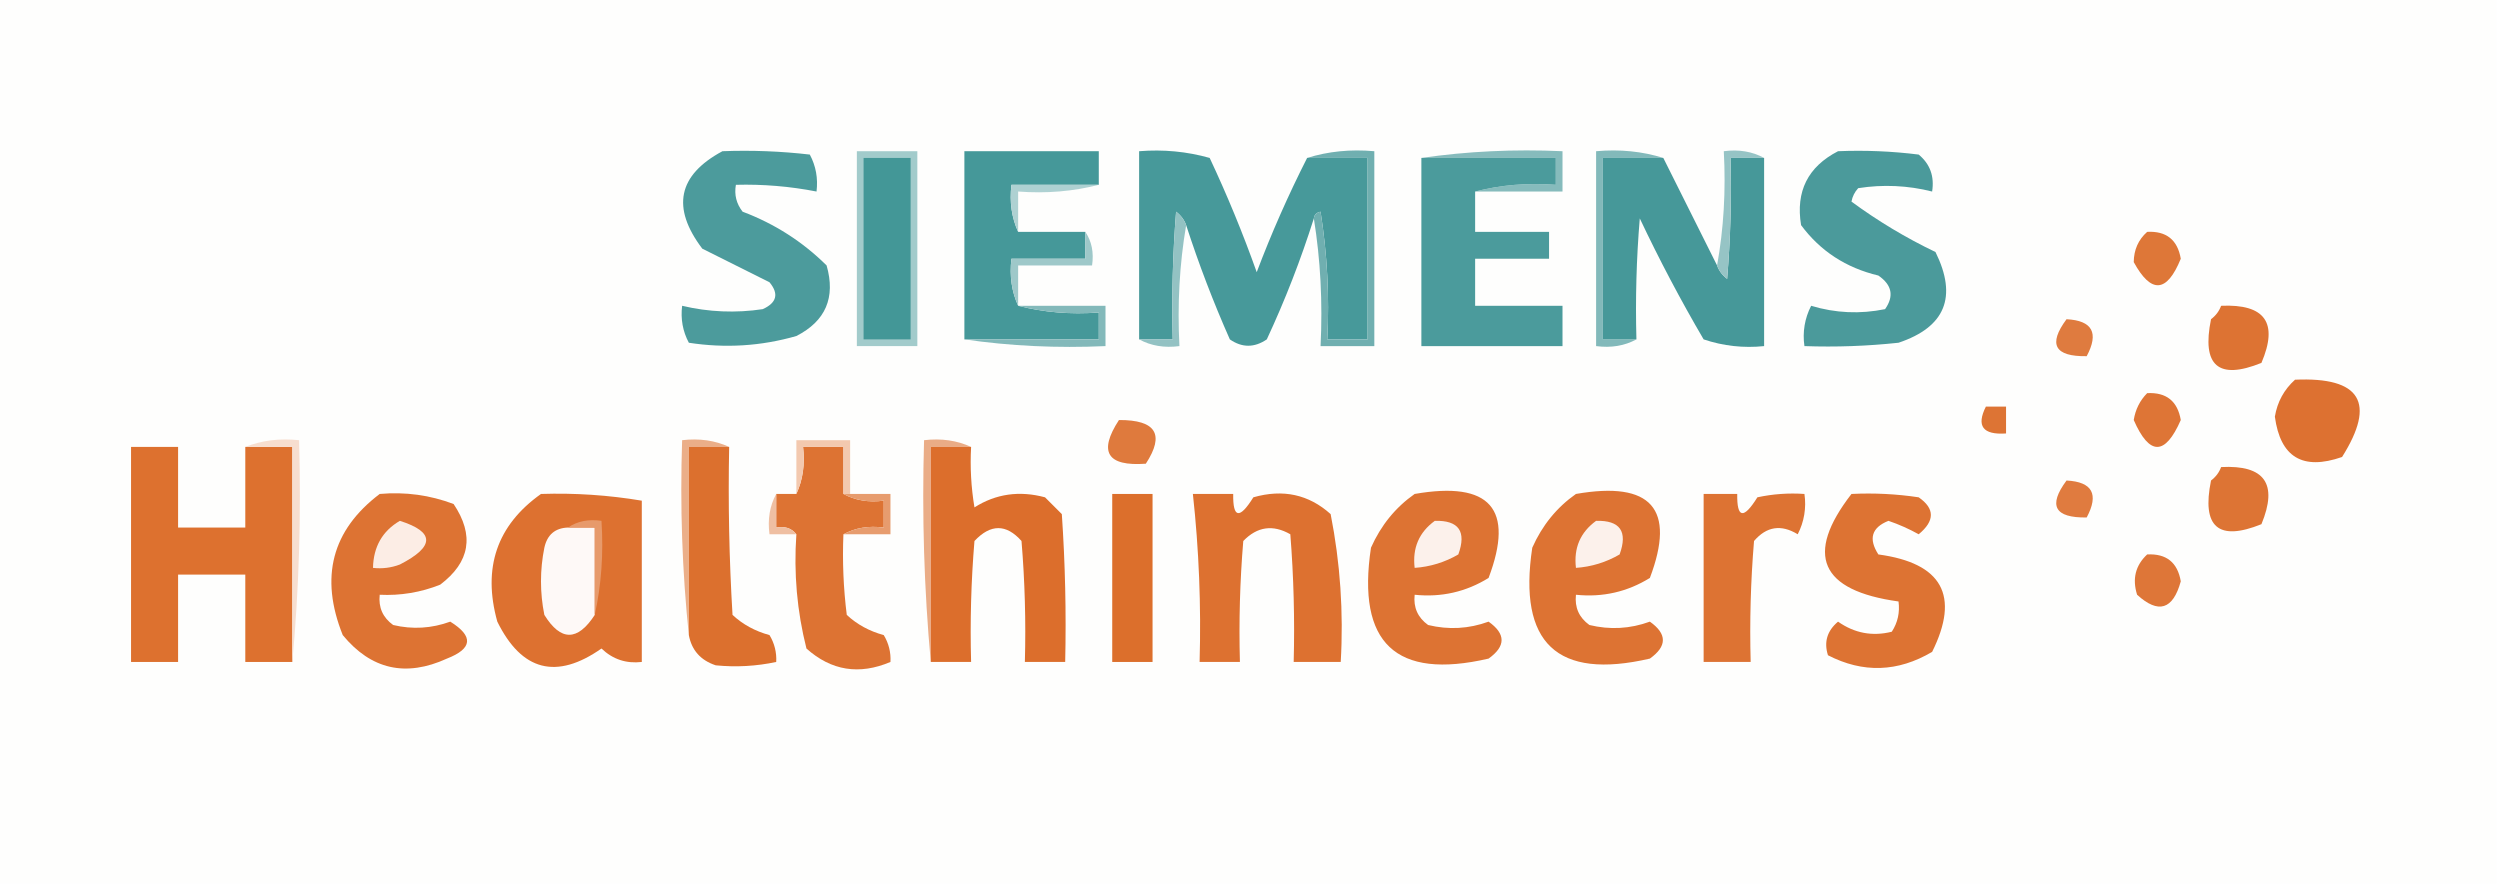
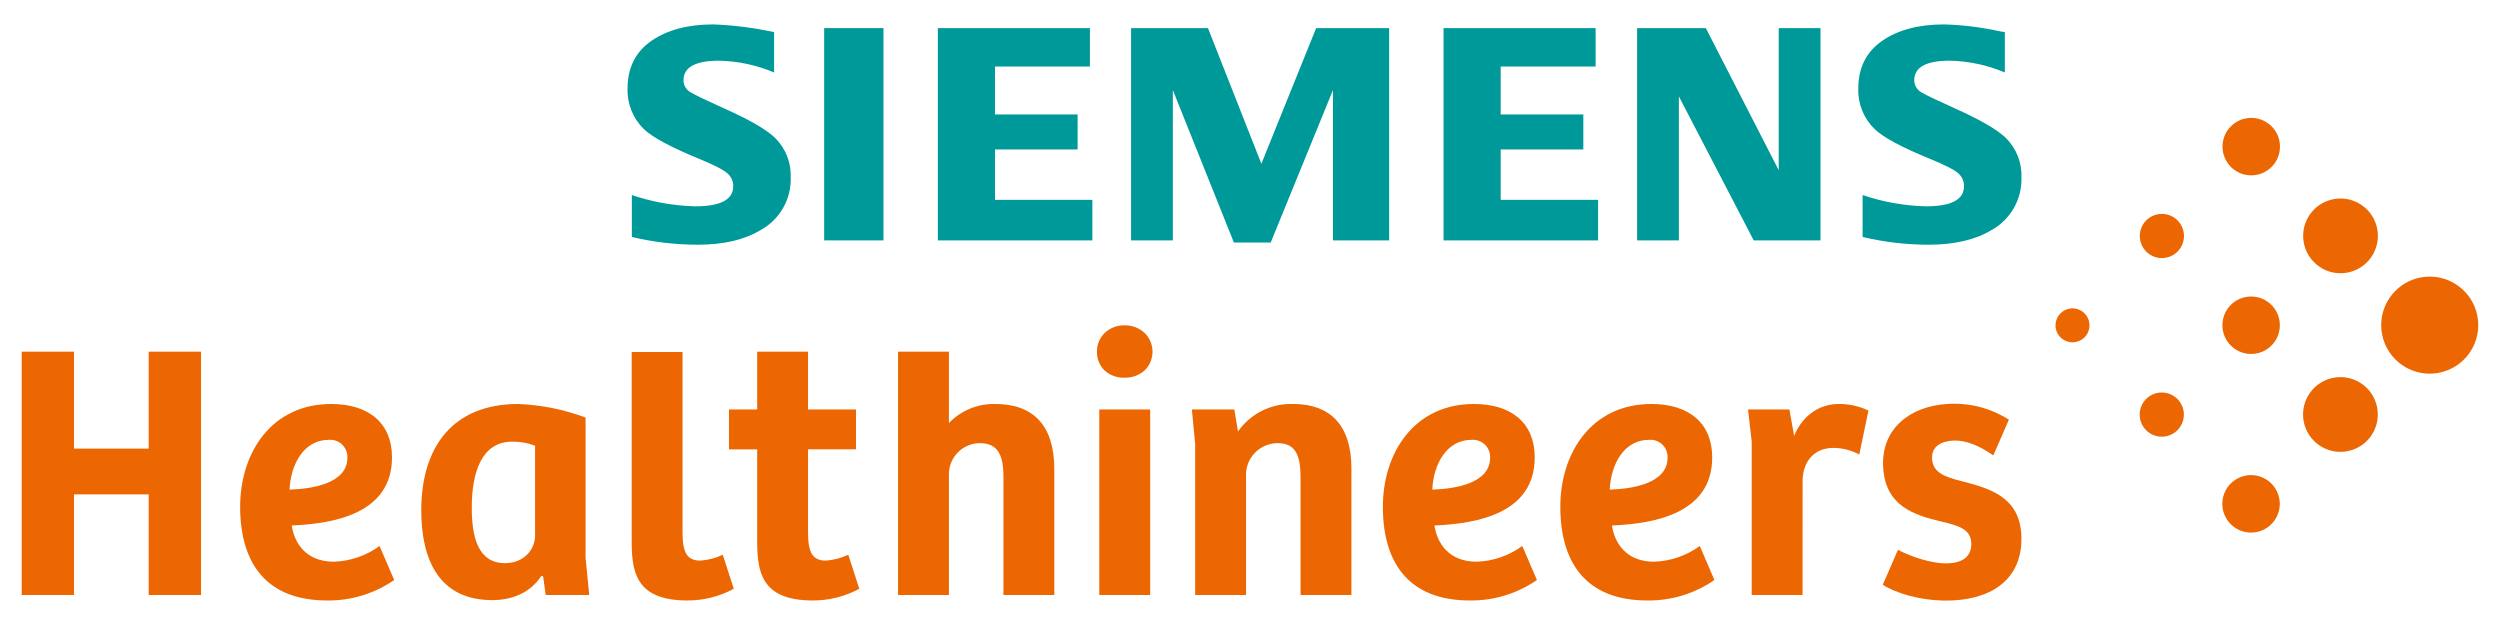
- <svg xmlns="http://www.w3.org/2000/svg" width="372" height="132" style="shape-rendering:geometricPrecision;text-rendering:geometricPrecision;image-rendering:optimizeQuality;fill-rule:evenodd;clip-rule:evenodd">
-   <path style="opacity:1" fill="#fefefd" d="M-.5-.5h372v132H-.5V-.5z" />
-   <path style="opacity:1" fill="#4c9b9c" d="M107.5 22.5a84.94 84.94 0 0 1 13 .5c.906 1.7 1.239 3.533 1 5.5a54.938 54.938 0 0 0-12-1c-.262 1.478.071 2.811 1 4 4.761 1.794 8.927 4.46 12.5 8 1.361 4.774-.139 8.274-4.5 10.5-5.246 1.506-10.579 1.84-16 1-.906-1.7-1.239-3.533-1-5.5a31.343 31.343 0 0 0 12 .5c2.092-.953 2.425-2.286 1-4l-10-5c-4.624-6.11-3.624-10.942 3-14.5z" />
-   <path style="opacity:1" fill="#86bbbc" d="M211.5 23.5c6.813-.991 13.813-1.325 21-1v6h-13c3.798-.983 7.798-1.317 12-1v-4h-20z" />
-   <path style="opacity:1" fill="#4b9a9b" d="M273.5 22.5a72.442 72.442 0 0 1 12 .5c1.692 1.4 2.359 3.234 2 5.5a27.36 27.36 0 0 0-11-.5 3.944 3.944 0 0 0-1 2 77.805 77.805 0 0 0 12.5 7.5c3.296 6.67 1.463 11.17-5.5 13.5-4.655.5-9.321.666-14 .5a9.86 9.86 0 0 1 1-6c3.608 1.093 7.275 1.26 11 .5 1.36-1.938 1.027-3.604-1-5-4.814-1.147-8.648-3.647-11.5-7.5-.824-5.018 1.009-8.685 5.5-11z" />
-   <path style="opacity:1" fill="#a2cbcb" d="M127.5 22.5h9v29h-9v-29z" />
-   <path style="opacity:1" fill="#439797" d="M128.5 23.5h7v27h-7v-27z" />
-   <path style="opacity:1" fill="#459899" d="M163.5 27.5h-13c-.302 2.56.032 4.893 1 7h10v4h-11c-.302 2.56.032 4.893 1 7 3.798.983 7.798 1.317 12 1v4h-20v-28h20v5z" />
-   <path style="opacity:1" fill="#47999a" d="M194.5 23.5h9v27h-6a91.124 91.124 0 0 0-1-19c-.607.124-.94.457-1 1a148.427 148.427 0 0 1-7 18c-1.853 1.26-3.686 1.26-5.5 0a175.367 175.367 0 0 1-6.5-17c-.283-.79-.783-1.456-1.5-2-.5 6.325-.666 12.658-.5 19h-5v-28c3.606-.29 7.106.044 10.5 1a188.444 188.444 0 0 1 7 17 171.146 171.146 0 0 1 7.5-17z" />
-   <path style="opacity:1" fill="#4b9b9c" d="M211.5 23.5h20v4c-4.202-.317-8.202.017-12 1v6h11v4h-11v7h13v6h-21v-28z" />
-   <path style="opacity:1" fill="#82b9ba" d="M247.5 23.5h-9v27h5c-1.765.961-3.765 1.295-6 1v-29c3.542-.313 6.875.02 10 1z" />
-   <path style="opacity:1" fill="#469899" d="m247.5 23.5 8 16c.283.79.783 1.456 1.5 2 .499-5.99.666-11.99.5-18h5v28a21.12 21.12 0 0 1-9-1 231.12 231.12 0 0 1-9.5-18c-.499 5.99-.666 11.99-.5 18h-5v-27h9z" />
-   <path style="opacity:1" fill="#96c4c5" d="M262.5 23.5h-5c.166 6.01-.001 12.01-.5 18-.717-.544-1.217-1.21-1.5-2 .989-5.475 1.322-11.142 1-17 2.235-.295 4.235.039 6 1z" />
-   <path style="opacity:1" fill="#aed1d2" d="M163.5 27.5c-3.798.983-7.798 1.317-12 1v6c-.968-2.107-1.302-4.44-1-7h13z" />
-   <path style="opacity:1" fill="#70afb0" d="M194.5 23.5c3.125-.98 6.458-1.313 10-1v29h-8c.323-6.522-.01-12.855-1-19 .06-.543.393-.876 1-1a91.124 91.124 0 0 1 1 19h6v-27h-9z" />
-   <path style="opacity:1" fill="#93c2c3" d="M176.5 33.5c-.99 5.81-1.323 11.81-1 18-2.235.295-4.235-.039-6-1h5c-.166-6.342 0-12.675.5-19 .717.544 1.217 1.21 1.5 2z" />
-   <path style="opacity:1" fill="#de7738" d="M319.5 34.5c2.852-.148 4.519 1.186 5 4-2.07 5.086-4.404 5.253-7 .5.019-1.833.685-3.333 2-4.5z" />
-   <path style="opacity:1" fill="#9ec8c9" d="M161.5 34.5c.951 1.419 1.284 3.085 1 5h-11v6c-.968-2.107-1.302-4.44-1-7h11v-4z" />
-   <path style="opacity:1" fill="#dd7333" d="M330.5 45.5c6.548-.293 8.548 2.54 6 8.5-6.414 2.593-8.914.426-7.5-6.5.717-.544 1.217-1.21 1.5-2z" />
-   <path style="opacity:1" fill="#df7b3f" d="M307.5 47.5c3.85.2 4.85 2.034 3 5.5-4.778.073-5.778-1.76-3-5.5z" />
-   <path style="opacity:1" fill="#83b9ba" d="M151.5 45.5h13v6c-7.187.325-14.187-.009-21-1h20v-4c-4.202.317-8.202-.017-12-1z" />
-   <path style="opacity:1" fill="#dd7131" d="M341.5 56.5c9.767-.427 12.1 3.406 7 11.5-5.852 2.04-9.185.04-10-6 .363-2.192 1.363-4.026 3-5.5z" />
-   <path style="opacity:1" fill="#de7536" d="M319.5 58.5c2.852-.148 4.519 1.186 5 4-2.333 5.333-4.667 5.333-7 0 .252-1.573.918-2.906 2-4z" />
-   <path style="opacity:1" fill="#dd7434" d="M295.5 60.5h3v4c-3.454.233-4.454-1.1-3-4z" />
-   <path style="opacity:1" fill="#df7a3d" d="M166.5 62.5c5.516-.027 6.849 2.14 4 6.5-5.762.418-7.096-1.749-4-6.5z" />
-   <path style="opacity:1" fill="#dd712f" d="M36.5 66.5h7v32h-7v-13h-10v13h-7v-32h7v12h10v-12z" />
-   <path style="opacity:1" fill="#f7decf" d="M36.5 66.5c2.448-.973 5.115-1.306 8-1 .328 11.18-.005 22.18-1 33v-32h-7z" />
-   <path style="opacity:1" fill="#ebae88" d="M108.5 66.5h-6v28c-.994-9.486-1.327-19.152-1-29 2.559-.302 4.893.032 7 1z" />
-   <path style="opacity:1" fill="#dc702e" d="M108.5 66.5a313 313 0 0 0 .5 25c1.53 1.42 3.363 2.42 5.5 3a6.845 6.845 0 0 1 1 4 29.134 29.134 0 0 1-9 .5c-2.251-.748-3.584-2.248-4-4.5v-28h6z" />
-   <path style="opacity:1" fill="#dd7333" d="M125.5 73.5c1.765.961 3.765 1.295 6 1v4c-2.235-.295-4.235.039-6 1a72.368 72.368 0 0 0 .5 12c1.53 1.42 3.363 2.42 5.5 3a6.845 6.845 0 0 1 1 4c-4.646 1.969-8.813 1.302-12.5-2-1.404-5.544-1.904-11.21-1.5-17-.709-.904-1.709-1.237-3-1v-5h3c.968-2.107 1.302-4.44 1-7h6v7z" />
-   <path style="opacity:1" fill="#f3c9af" d="M126.5 73.5h-1v-7h-6c.302 2.56-.032 4.893-1 7v-8h8v8z" />
-   <path style="opacity:1" fill="#eaac86" d="M144.5 66.5h-6v32c-.995-10.82-1.328-21.82-1-33 2.559-.302 4.893.032 7 1z" />
-   <path style="opacity:1" fill="#dc6e2c" d="M144.5 66.5a40.911 40.911 0 0 0 .5 9c3.183-2.023 6.683-2.523 10.5-1.5l2.5 2.5c.5 7.326.666 14.66.5 22h-6c.166-6.01-.001-12.01-.5-18-2.269-2.554-4.602-2.554-7 0-.499 5.99-.666 11.99-.5 18h-6v-32h6z" />
-   <path style="opacity:1" fill="#dd7434" d="M330.5 69.5c6.489-.344 8.489 2.49 6 8.5-6.414 2.593-8.914.426-7.5-6.5.717-.544 1.217-1.21 1.5-2z" />
-   <path style="opacity:1" fill="#e07b3f" d="M307.5 71.5c3.85.2 4.85 2.034 3 5.5-4.778.073-5.778-1.76-3-5.5z" />
-   <path style="opacity:1" fill="#dd7333" d="M56.5 73.5c3.808-.337 7.474.163 11 1.5 3.115 4.644 2.448 8.644-2 12a21.345 21.345 0 0 1-9 1.5c-.203 1.89.463 3.39 2 4.5 2.88.684 5.713.517 8.5-.5 3.494 2.177 3.327 4.01-.5 5.5-6.116 2.796-11.282 1.63-15.5-3.5-3.451-8.61-1.618-15.61 5.5-21z" />
-   <path style="opacity:1" fill="#dd7130" d="M80.5 73.5a75.84 75.84 0 0 1 15 1v24c-2.321.271-4.321-.395-6-2-6.703 4.692-11.87 3.359-15.5-4-2.228-8.01-.061-14.343 6.5-19zM177.5 73.5h6c-.057 3.633.943 3.8 3 .5 4.409-1.262 8.243-.428 11.5 2.5a87.063 87.063 0 0 1 1.5 22h-7c.166-6.342 0-12.675-.5-19-2.592-1.482-4.925-1.148-7 1-.499 5.99-.666 11.99-.5 18h-6c.24-8.375-.093-16.708-1-25z" />
-   <path style="opacity:1" fill="#dd7333" d="M210.5 73.5c11.226-1.957 14.893 2.21 11 12.5-3.37 2.078-7.037 2.911-11 2.5-.203 1.89.463 3.39 2 4.5 3.062.742 6.062.575 9-.5 2.581 1.826 2.581 3.66 0 5.5-13.805 3.198-19.639-2.302-17.5-16.5 1.479-3.328 3.645-5.994 6.5-8zM234.5 73.5c11.226-1.957 14.893 2.21 11 12.5-3.37 2.078-7.037 2.911-11 2.5-.203 1.89.463 3.39 2 4.5 3.062.742 6.062.575 9-.5 2.581 1.826 2.581 3.66 0 5.5-13.805 3.198-19.639-2.302-17.5-16.5 1.479-3.328 3.645-5.994 6.5-8zM253.5 73.5h5c-.057 3.633.943 3.8 3 .5a24.939 24.939 0 0 1 7-.5 9.86 9.86 0 0 1-1 6c-2.469-1.507-4.635-1.173-6.5 1-.499 5.99-.666 11.99-.5 18h-7v-25zM275.5 73.5c3.35-.165 6.683.002 10 .5 2.417 1.673 2.417 3.507 0 5.5a27.104 27.104 0 0 0-4.5-2c-2.502 1-3.002 2.667-1.5 5 9.498 1.29 12.164 6.124 8 14.5-5.119 3.021-10.286 3.188-15.5.5-.624-1.965-.124-3.631 1.5-5 2.457 1.725 5.123 2.225 8 1.5.88-1.356 1.214-2.856 1-4.5-11.672-1.618-14.005-6.951-7-16z" />
-   <path style="opacity:1" fill="#efbfa2" d="M115.5 73.5v5c1.291-.237 2.291.096 3 1h-4c-.295-2.235.039-4.235 1-6z" />
-   <path style="opacity:1" fill="#e79c6e" d="M125.5 73.5h7v6h-7c1.765-.961 3.765-1.295 6-1v-4c-2.235.295-4.235-.039-6-1z" />
-   <path style="opacity:1" fill="#dc6f2c" d="M165.5 73.5h6v25h-6v-25z" />
-   <path style="opacity:1" fill="#fcede5" d="M59.5 77.5c5.218 1.656 5.218 3.823 0 6.5a8.434 8.434 0 0 1-4 .5c.071-3.152 1.405-5.486 4-7z" />
-   <path style="opacity:1" fill="#fef9f7" d="M84.5 78.5h4v13c-2.558 3.938-5.058 3.938-7.5 0a25.249 25.249 0 0 1 0-10c.422-1.926 1.59-2.926 3.5-3z" />
-   <path style="opacity:1" fill="#e79a6b" d="M84.5 78.5c1.419-.951 3.085-1.284 5-1 .32 4.863-.014 9.53-1 14v-13h-4z" />
-   <path style="opacity:1" fill="#fcf1eb" d="M213.5 77.5c3.571-.092 4.738 1.574 3.5 5a14.827 14.827 0 0 1-6.5 2c-.35-2.953.65-5.287 3-7zM237.5 77.5c3.571-.092 4.738 1.574 3.5 5a14.827 14.827 0 0 1-6.5 2c-.35-2.953.65-5.287 3-7z" />
-   <path style="opacity:1" fill="#de7638" d="M319.5 82.5c2.852-.148 4.519 1.186 5 4-1.161 4.222-3.328 4.888-6.5 2-.743-2.374-.243-4.374 1.5-6z" />
+ <svg xmlns="http://www.w3.org/2000/svg" viewBox="0 0 576 144">
+   <path d="m551.905 82.821a11.18 11.18 0 1 0 -3.278-7.909 11.146 11.146 0 0 0 3.278 7.909" fill="#ec6602" />
+   <path d="m533.143 101.583a8.61 8.61 0 1 0 -2.519-6.083 8.572 8.572 0 0 0 2.519 6.083" fill="#ec6602" />
+   <path d="m533.165 60.43a8.609 8.609 0 1 0 -2.519-6.083 8.574 8.574 0 0 0 2.519 6.083" fill="#ec6602" />
+   <path d="m513.959 120.767a6.62 6.62 0 1 0 -1.938-4.68 6.6 6.6 0 0 0 1.938 4.68" fill="#ec6602" />
+   <path d="m513.982 79.614a6.617 6.617 0 1 0 -1.939-4.68 6.6 6.6 0 0 0 1.939 4.68" fill="#ec6602" />
+   <path d="m514.005 38.462a6.62 6.62 0 1 0 -1.938-4.68 6.6 6.6 0 0 0 1.938 4.68" fill="#ec6602" />
+   <path d="m494.474 99.122a5.09 5.09 0 1 0 -1.491-3.6 5.071 5.071 0 0 0 1.491 3.6" fill="#ec6602" />
+   <path d="m494.5 57.97a5.09 5.09 0 1 0 -1.491-3.6 5.074 5.074 0 0 0 1.491 3.6" fill="#ec6602" />
+   <path d="m474.74 77.727a3.915 3.915 0 1 0 -1.148-2.77 3.9 3.9 0 0 0 1.148 2.77" fill="#ec6602" />
+   <path d="m145.576 54.6v-9.664a49.342 49.342 0 0 0 14.6 2.6q8.763 0 8.763-4.629a3.8 3.8 0 0 0 -1.279-2.907q-1.314-1.248-6.694-3.455-9.651-3.971-12.589-6.771a12.484 12.484 0 0 1 -3.792-9.332q0-7.246 5.529-11.049 5.465-3.768 14.24-3.768a79.365 79.365 0 0 1 13.994 1.781v9.294a34.265 34.265 0 0 0 -12.648-2.717q-8.229 0-8.229 4.528a3.2 3.2 0 0 0 1.661 2.762q1.379.86 7.6 3.662 8.952 3.971 11.92 6.911a12.15 12.15 0 0 1 3.528 9.023 13.359 13.359 0 0 1 -6.921 12.131q-5.595 3.386-14.515 3.383a66.52 66.52 0 0 1 -15.168-1.78" fill="#099" />
+   <path d="m189.889 55.388h13.662v-48.913h-13.662z" fill="#099" />
+   <path d="m216.079 6.477v48.913h35.602v-9.346h-22.435v-11.607h19.038v-8.066h-19.038v-11.044h21.872v-8.85z" fill="#099" />
+   <path d="m303.239 6.477-12.618 31.251-12.305-31.251h-17.715v48.913h9.625v-34.63l14.067 35.125h8.474l14.346-35.125v34.63h12.95v-48.913z" fill="#099" />
+   <path d="m332.591 6.477v48.913h35.607v-9.346h-22.44v-11.607h19.042v-8.066h-19.042v-11.044h21.872v-8.85z" fill="#099" />
+   <path d="m409.819 6.477v32.743l-16.795-32.743h-15.837v48.913h9.625v-33.182l17.247 33.182h15.385v-48.913z" fill="#099" />
+   <path d="m429.143 54.6v-9.664a48.846 48.846 0 0 0 14.6 2.6q8.765 0 8.764-4.629a3.831 3.831 0 0 0 -1.247-2.907q-1.306-1.248-6.723-3.455-9.622-3.942-12.589-6.771a12.451 12.451 0 0 1 -3.8-9.365q0-7.219 5.53-11.016 5.457-3.768 14.244-3.768a67.97 67.97 0 0 1 12.785 1.575l1.208.207v9.293a34.351 34.351 0 0 0 -12.686-2.718q-8.193 0-8.19 4.528a3.2 3.2 0 0 0 1.65 2.762q1.314.823 7.638 3.662 8.886 3.971 11.886 6.911a12.135 12.135 0 0 1 3.528 9.023 13.38 13.38 0 0 1 -6.877 12.132q-5.631 3.386-14.548 3.383a66.5 66.5 0 0 1 -15.173-1.78" fill="#099" />
+   <g fill="#ec6602">
+     <path d="m343.319 105.474c0 5.814-7.844 7.166-13.32 7.334.25-5.818 3.287-11.468 9.018-11.468a3.945 3.945 0 0 1 4.3 4.134m10.284-.086c0-8.008-5.481-12.31-13.994-12.31-13.826 0-20.992 11.3-20.992 23.691 0 12.647 5.732 21.583 20.063 21.583a26.592 26.592 0 0 0 15.429-4.721l-3.374-7.839a18.816 18.816 0 0 1 -10.534 3.624c-6.41 0-9.11-4.3-9.7-8.345 10.2-.423 23.1-2.955 23.1-15.683" />
+     <path d="m384.207 105.474c0 5.814-7.844 7.166-13.32 7.334.25-5.818 3.287-11.468 9.018-11.468a3.945 3.945 0 0 1 4.3 4.134m10.285-.086c0-8.008-5.482-12.31-14-12.31-13.826 0-20.991 11.3-20.991 23.691 0 12.647 5.731 21.583 20.062 21.583a26.592 26.592 0 0 0 15.439-4.721l-3.374-7.839a18.813 18.813 0 0 1 -10.534 3.624c-6.41 0-9.105-4.3-9.7-8.345 10.2-.423 23.1-2.955 23.1-15.683" />
+     <path d="m80.035 105.474c0 5.814-7.844 7.166-13.321 7.334.25-5.818 3.287-11.468 9.019-11.468a3.945 3.945 0 0 1 4.3 4.134m10.284-.086c0-8.008-5.481-12.31-13.994-12.31-13.826 0-20.992 11.3-20.992 23.691 0 12.647 5.732 21.583 20.063 21.583a26.584 26.584 0 0 0 15.428-4.721l-3.373-7.839a18.816 18.816 0 0 1 -10.535 3.624c-6.41 0-9.109-4.3-9.7-8.345 10.2-.423 23.1-2.955 23.1-15.683" />
+     <path d="m34.254 81.024v22.339h-17.199v-22.339h-12.055v56.064h12.055v-23.186h17.199v23.186h12.06v-56.064z" />
+     <path d="m123.281 123.43c0 3.118-2.526 6.323-6.91 6.323-6.242 0-7.676-5.987-7.676-12.815 0-8.263 2.363-15.174 9.278-15.174a13.992 13.992 0 0 1 5.308.924zm12.479 13.657-.843-8.513v-32.374a50.221 50.221 0 0 0 -15.517-3.122c-14.918 0-22.339 9.7-22.339 24.533 0 11.382 4.129 20.655 16.353 20.655 4.557 0 8.768-1.684 11.3-5.563l.424.087.587 4.3z" />
+     <path d="m145.539 81.107v43.249c0 7.084.674 13.994 12.815 13.994a22.35 22.35 0 0 0 10.708-2.695l-2.532-7.844a14.519 14.519 0 0 1 -5.139 1.353c-3.124 0-4.134-1.858-4.134-6.492v-41.565z" />
+     <path d="m218.631 137.087v-27.57a7.162 7.162 0 0 1 7.169-7.417c4.47 0 5.394 3.369 5.394 7.753v27.233h11.718v-29c0-10.034-4.8-15.01-13.657-15.01a14.365 14.365 0 0 0 -10.621 4.384v-16.437h-11.721v56.064z" />
+     <path d="m253.277 137.088h11.723v-42.744h-11.723z" />
+     <path d="m252.739 80.987a5.883 5.883 0 0 0 1.724 4.346 6.528 6.528 0 0 0 4.638 1.683 6.67 6.67 0 0 0 4.643-1.683 6.049 6.049 0 0 0 0-8.6 6.592 6.592 0 0 0 -4.643-1.775 6.463 6.463 0 0 0 -4.607 1.775 5.907 5.907 0 0 0 -1.755 4.255" />
+     <path d="m287.086 137.087v-27.4a7.289 7.289 0 0 1 7.334-7.585c4.471 0 5.227 3.455 5.227 8.09v26.9h11.718v-29.177c0-10.116-5.058-14.837-13.4-14.837a14.945 14.945 0 0 0 -12.731 6.322l-.847-5.058h-9.779l.76 7.926v34.817z" />
+     <path d="m415.315 110.53c.168-4.466 2.868-7.334 7.084-7.334a12.816 12.816 0 0 1 5.981 1.516l2.108-10.112a15.14 15.14 0 0 0 -7-1.515c-3.961 0-8.09 2.358-10.116 7.334l-1.1-6.074h-9.524l.843 7.421v35.323h11.718z" />
+     <path d="m462.8 96.793.033-.1a23.378 23.378 0 0 0 -13.96-3.633c-8.663.452-15.472 5.616-15 14.538s6.977 11.04 13.383 12.56c3.676.905 6.751 1.593 6.925 4.875.168 3.2-2.041 4.586-5.154 4.75-3.812.2-8.629-1.5-11.738-3.094l-3.493 8.036c2.459 1.646 8.8 4 16.27 3.605 9.755-.51 16.141-5.65 15.645-15.169-.462-8.758-7.469-10.674-13.71-12.291-3.85-.976-6.685-1.929-6.858-5.211-.144-2.782 2.069-4 4.851-4.144 2.878-.149 5.977 1.112 9.269 3.417z" />
+     <path d="m186.174 103.533h11.044v-9.192h-11.044v-13.32h-11.718v13.325h-6.5v9.192h6.5v20.818c0 7.084.674 13.994 12.815 13.994a22.35 22.35 0 0 0 10.708-2.695l-2.532-7.844a14.517 14.517 0 0 1 -5.144 1.353c-3.118 0-4.129-1.858-4.129-6.492z" />
+   </g>
</svg>
